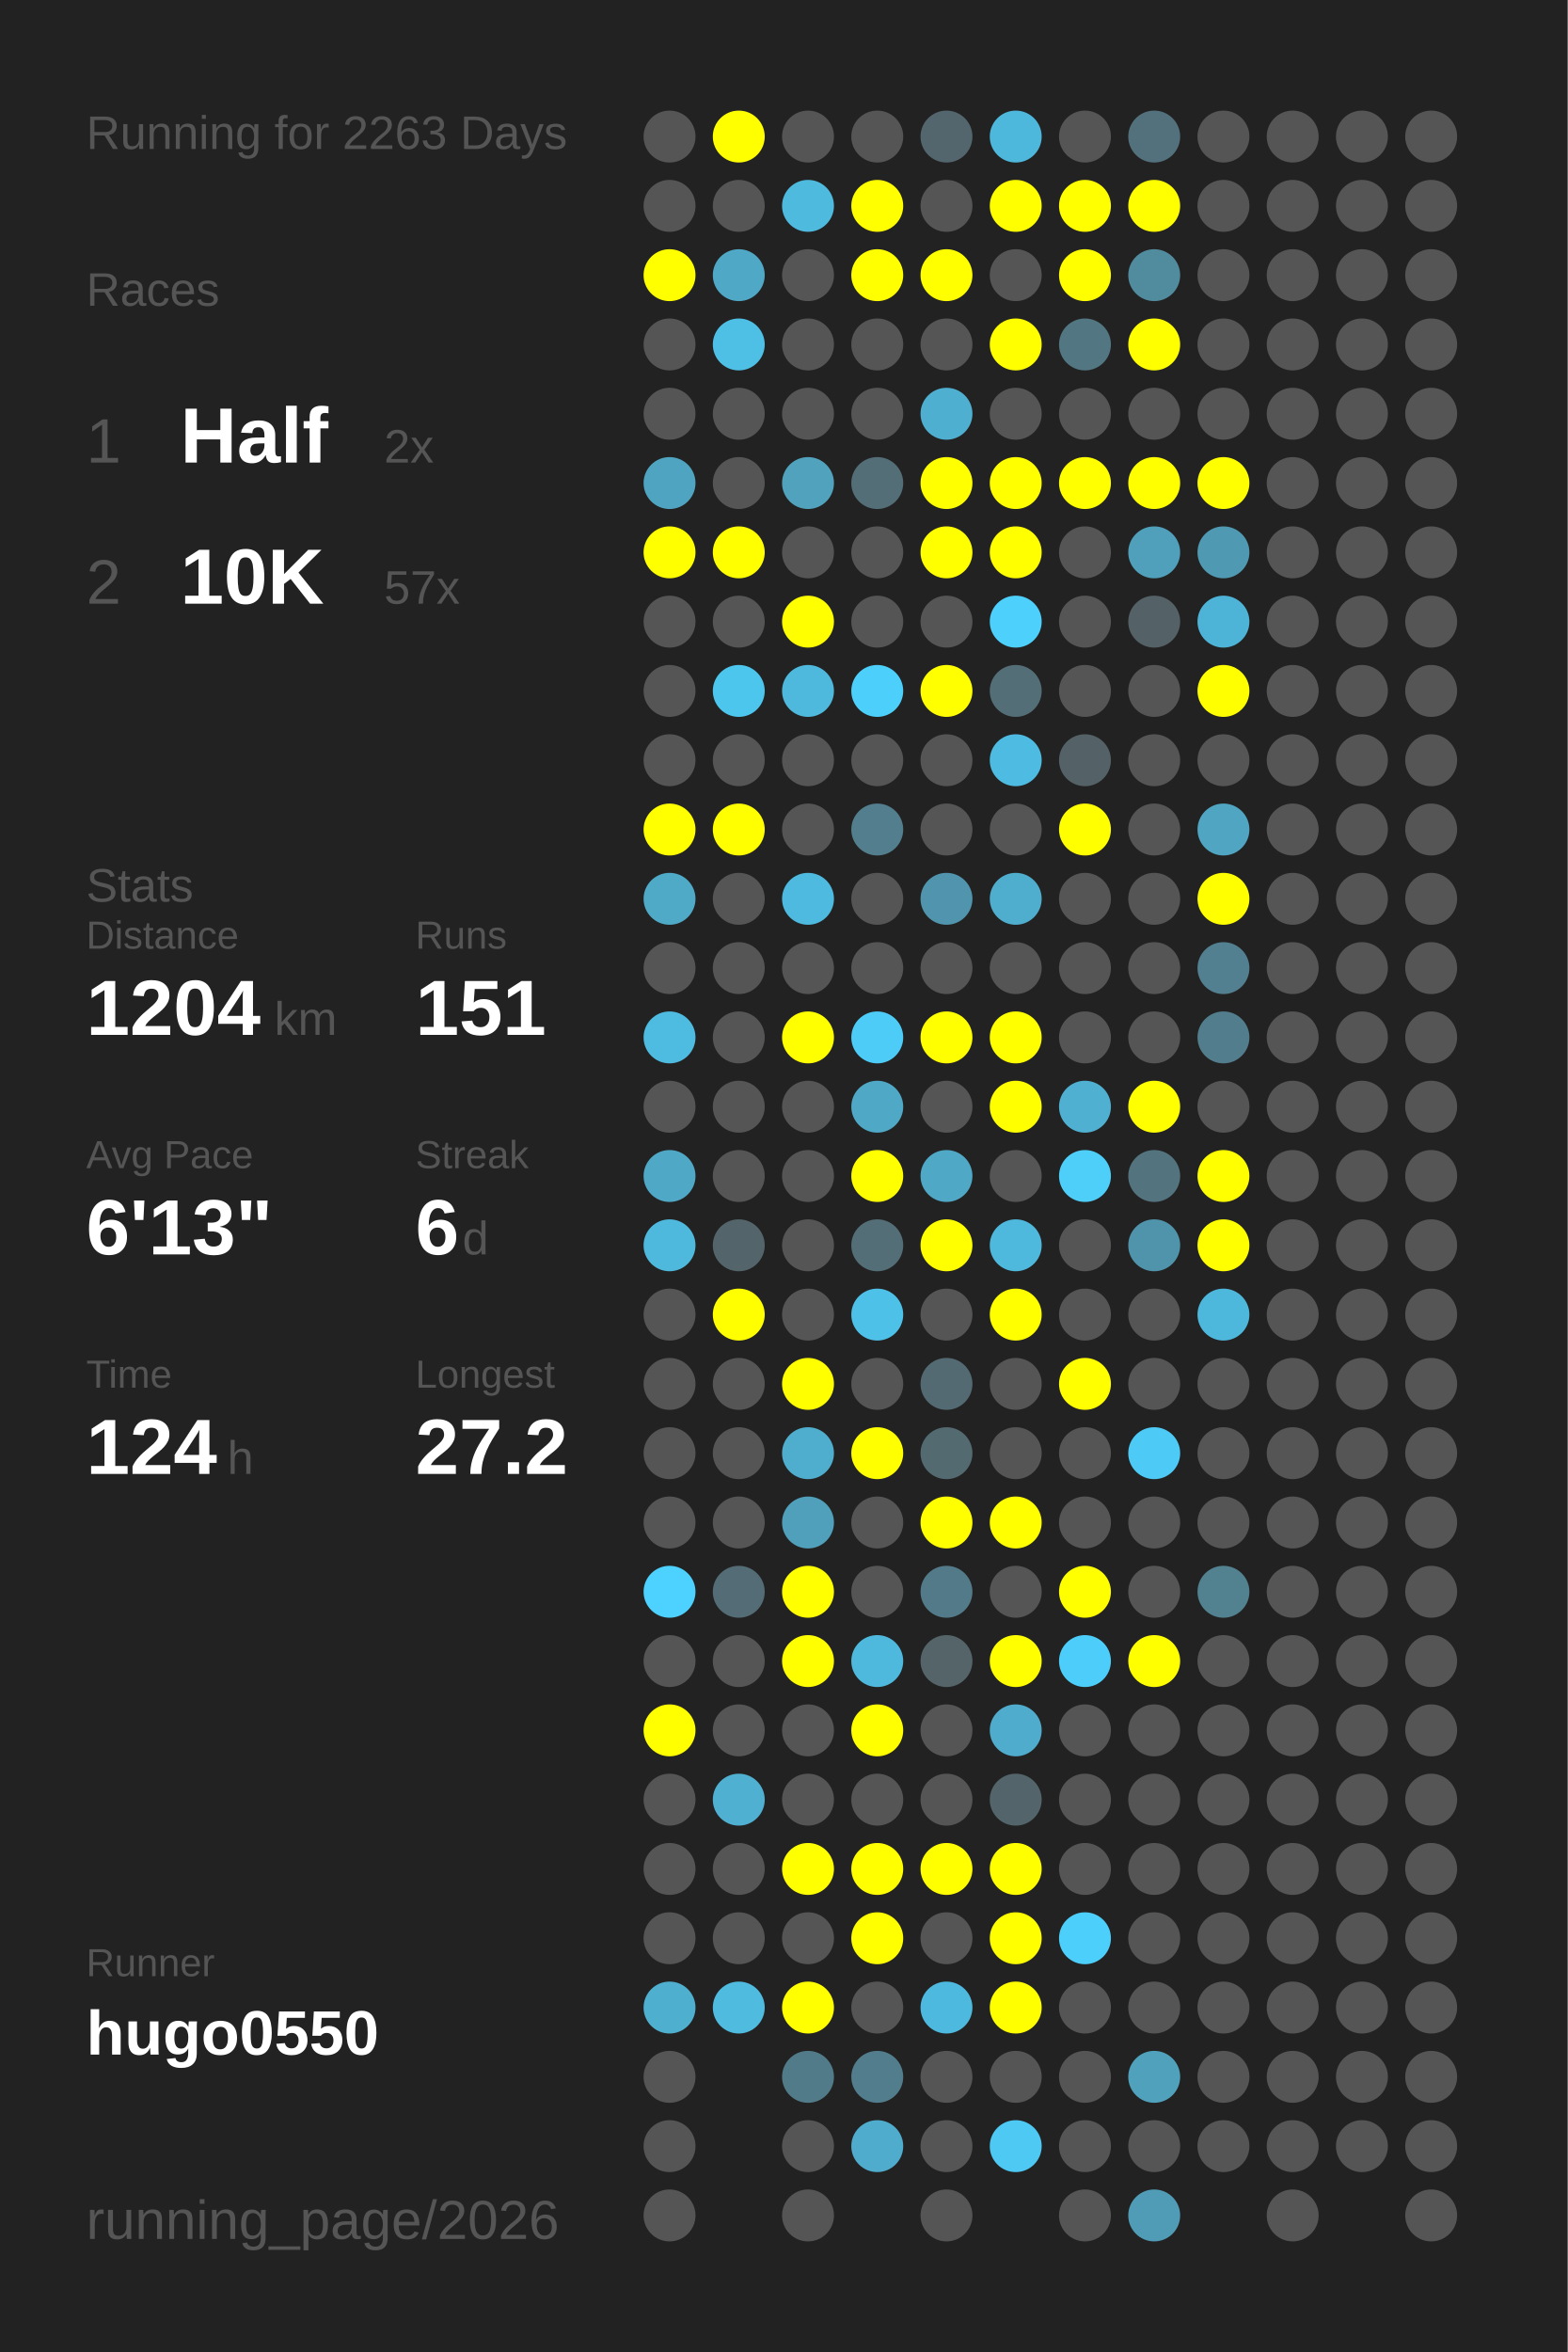
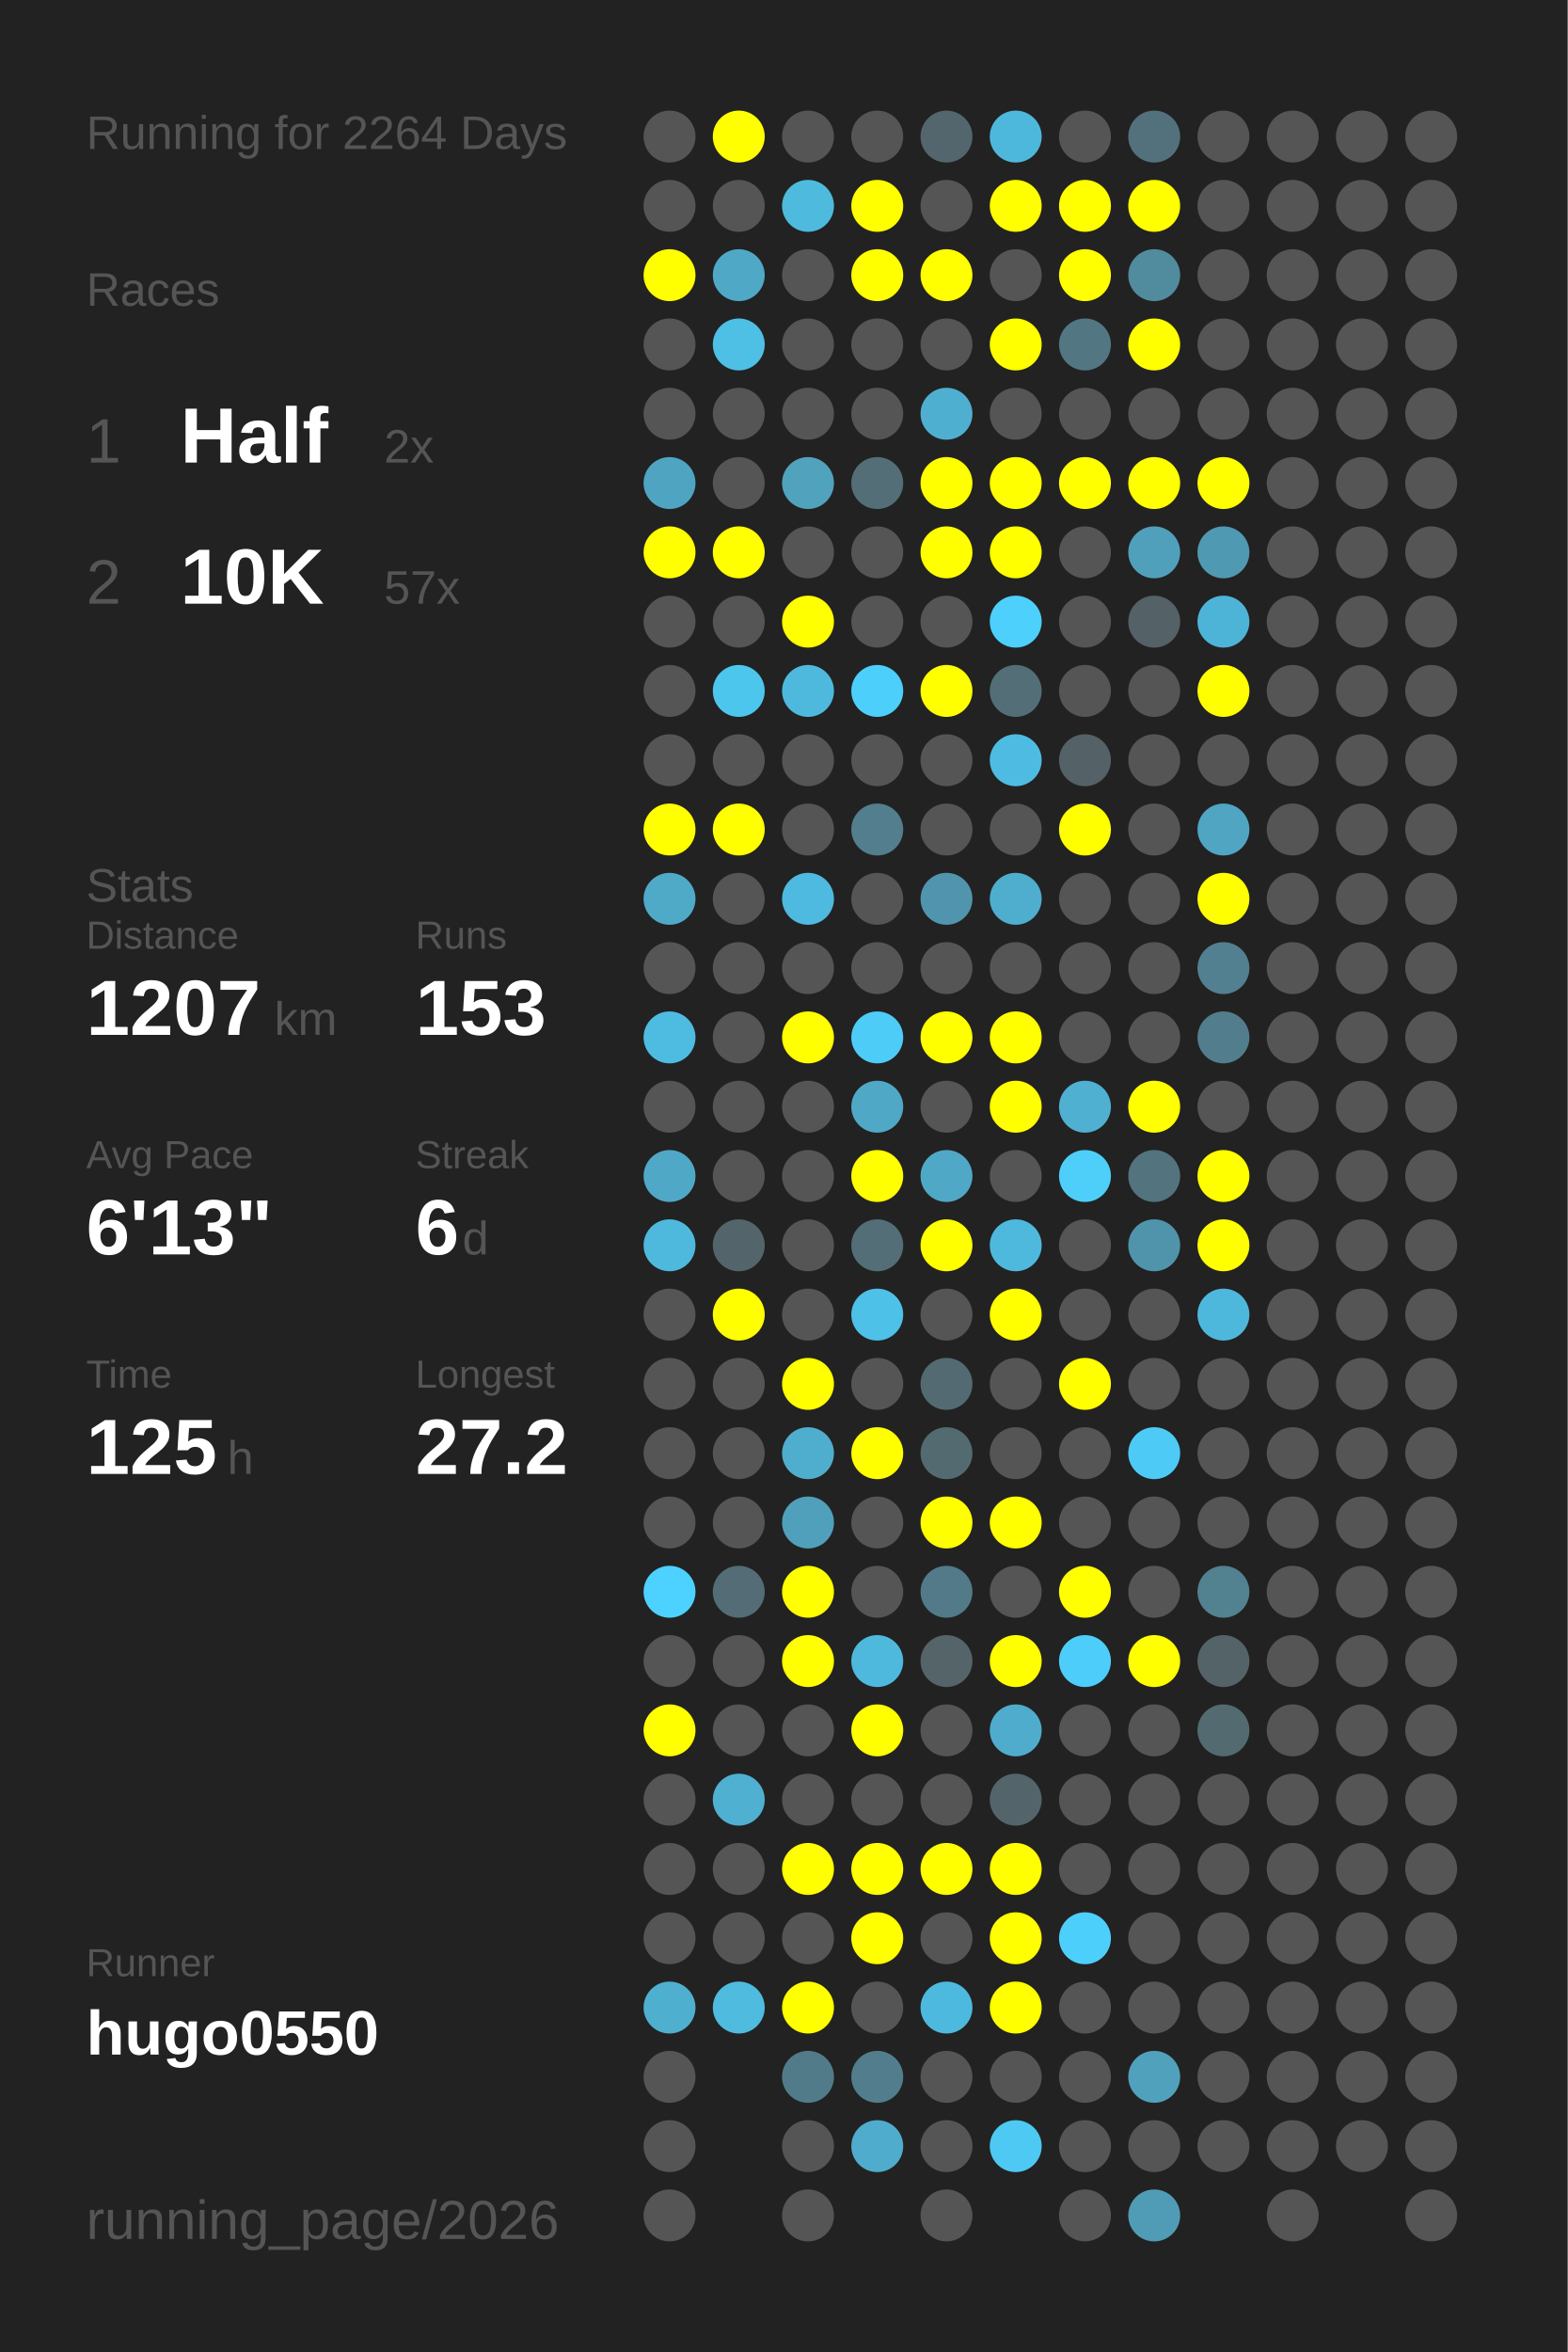
<svg xmlns="http://www.w3.org/2000/svg" baseProfile="full" height="300mm" version="1.1" viewBox="0,0,200,300" width="200mm">
  <defs />
  <rect fill="#222222" height="300" width="200" x="0" y="0" />
-   <text fill="#555555" style="font-size:6px; font-family:Arial;" x="11" y="19">Running for 2263 Days</text>
+   <text fill="#555555" style="font-size:6px; font-family:Arial;" x="11" y="19">Running for 2264 Days</text>
  <text fill="#555555" style="font-size:6px; font-family:Arial;" x="11" y="39">Races</text>
  <text fill="#555555" style="font-size:8px; font-family:Arial;" x="11" y="59">1</text>
  <text fill="#FFFFFF" style="font-size:10px; font-family:Arial; font-weight:bold;" x="23" y="59">Half</text>
  <text fill="#555555" style="font-size:6px; font-family:Arial;" x="49" y="59">2x</text>
  <text fill="#555555" style="font-size:8px; font-family:Arial;" x="11" y="77">2</text>
  <text fill="#FFFFFF" style="font-size:10px; font-family:Arial; font-weight:bold;" x="23" y="77">10K</text>
  <text fill="#555555" style="font-size:6px; font-family:Arial;" x="49" y="77">57x</text>
  <text fill="#555555" style="font-size:6px; font-family:Arial;" x="11" y="115">Stats</text>
  <text fill="#555555" style="font-size:5px; font-family:Arial;" x="11" y="121">Distance</text>
-   <text fill="#FFFFFF" style="font-size:10px; font-family:Arial; font-weight:bold;" x="11" y="132">1204</text>
+   <text fill="#FFFFFF" style="font-size:10px; font-family:Arial; font-weight:bold;" x="11" y="132">1207</text>
  <text fill="#555555" style="font-size:6px; font-family:Arial;" x="35" y="132">km</text>
  <text fill="#555555" style="font-size:5px; font-family:Arial;" x="53" y="121">Runs</text>
-   <text fill="#FFFFFF" style="font-size:10px; font-family:Arial; font-weight:bold;" x="53" y="132">151</text>
+   <text fill="#FFFFFF" style="font-size:10px; font-family:Arial; font-weight:bold;" x="53" y="132">153</text>
  <text fill="#555555" style="font-size:5px; font-family:Arial;" x="11" y="149">Avg Pace</text>
  <text fill="#FFFFFF" style="font-size:10px; font-family:Arial; font-weight:bold;" x="11" y="160">6'13"</text>
  <text fill="#555555" style="font-size:5px; font-family:Arial;" x="53" y="149">Streak</text>
  <text fill="#FFFFFF" style="font-size:10px; font-family:Arial; font-weight:bold;" x="53" y="160">6</text>
  <text fill="#555555" style="font-size:6px; font-family:Arial;" x="59" y="160">d</text>
  <text fill="#555555" style="font-size:5px; font-family:Arial;" x="11" y="177">Time</text>
-   <text fill="#FFFFFF" style="font-size:10px; font-family:Arial; font-weight:bold;" x="11" y="188">124</text>
+   <text fill="#FFFFFF" style="font-size:10px; font-family:Arial; font-weight:bold;" x="11" y="188">125</text>
  <text fill="#555555" style="font-size:6px; font-family:Arial;" x="29" y="188">h</text>
  <text fill="#555555" style="font-size:5px; font-family:Arial;" x="53" y="177">Longest</text>
  <text fill="#FFFFFF" style="font-size:10px; font-family:Arial; font-weight:bold;" x="53" y="188">27.2</text>
  <text fill="#555555" style="font-size:5px; font-family:Arial;" x="11" y="252.065">Runner</text>
  <text fill="#FFFFFF" style="font-size:8px; font-family:Arial; font-weight:bold;" x="11" y="262.065">hugo0550</text>
  <text fill="#555555" style="font-size:7px; font-family:Arial;" x="11" y="285.581">running_page/2026</text>
  <circle cx="85.417" cy="17.419" fill="#555555" r="3.312" />
  <circle cx="85.417" cy="26.258" fill="#555555" r="3.312" />
  <circle cx="85.417" cy="35.097" fill="#FFFF00" r="3.312" />
  <circle cx="85.417" cy="43.935" fill="#555555" r="3.312" />
  <circle cx="85.417" cy="52.774" fill="#555555" r="3.312" />
  <circle cx="85.417" cy="61.613" fill="#4fa5c1" r="3.312" />
  <circle cx="85.417" cy="70.452" fill="#FFFF00" r="3.312" />
  <circle cx="85.417" cy="79.29" fill="#555555" r="3.312" />
  <circle cx="85.417" cy="88.129" fill="#555555" r="3.312" />
  <circle cx="85.417" cy="96.968" fill="#555555" r="3.312" />
  <circle cx="85.417" cy="105.806" fill="#FFFF00" r="3.312" />
  <circle cx="85.417" cy="114.645" fill="#4faac8" r="3.312" />
  <circle cx="85.417" cy="123.484" fill="#555555" r="3.312" />
  <circle cx="85.417" cy="132.323" fill="#4ebce1" r="3.312" />
  <circle cx="85.417" cy="141.161" fill="#555555" r="3.312" />
  <circle cx="85.417" cy="150" fill="#4fa8c6" r="3.312" />
  <circle cx="85.417" cy="158.839" fill="#4eb9dd" r="3.312" />
  <circle cx="85.417" cy="167.677" fill="#555555" r="3.312" />
  <circle cx="85.417" cy="176.516" fill="#555555" r="3.312" />
  <circle cx="85.417" cy="185.355" fill="#555555" r="3.312" />
  <circle cx="85.417" cy="194.194" fill="#555555" r="3.312" />
  <circle cx="85.417" cy="203.032" fill="#4dd1fe" r="3.312" />
  <circle cx="85.417" cy="211.871" fill="#555555" r="3.312" />
  <circle cx="85.417" cy="220.71" fill="#FFFF00" r="3.312" />
  <circle cx="85.417" cy="229.548" fill="#555555" r="3.312" />
  <circle cx="85.417" cy="238.387" fill="#555555" r="3.312" />
  <circle cx="85.417" cy="247.226" fill="#555555" r="3.312" />
  <circle cx="85.417" cy="256.065" fill="#4fafcf" r="3.312" />
  <circle cx="85.417" cy="264.903" fill="#555555" r="3.312" />
  <circle cx="85.417" cy="273.742" fill="#555555" r="3.312" />
  <circle cx="85.417" cy="282.581" fill="#555555" r="3.312" />
  <circle cx="94.25" cy="17.419" fill="#FFFF00" r="3.312" />
  <circle cx="94.25" cy="26.258" fill="#555555" r="3.312" />
  <circle cx="94.25" cy="35.097" fill="#4fa8c6" r="3.312" />
  <circle cx="94.25" cy="43.935" fill="#4ebfe5" r="3.312" />
  <circle cx="94.25" cy="52.774" fill="#555555" r="3.312" />
  <circle cx="94.25" cy="61.613" fill="#555555" r="3.312" />
  <circle cx="94.25" cy="70.452" fill="#FFFF00" r="3.312" />
  <circle cx="94.25" cy="79.29" fill="#555555" r="3.312" />
  <circle cx="94.25" cy="88.129" fill="#4dc6ee" r="3.312" />
  <circle cx="94.25" cy="96.968" fill="#555555" r="3.312" />
  <circle cx="94.25" cy="105.806" fill="#FFFF00" r="3.312" />
  <circle cx="94.25" cy="114.645" fill="#555555" r="3.312" />
  <circle cx="94.25" cy="123.484" fill="#555555" r="3.312" />
  <circle cx="94.25" cy="132.323" fill="#555555" r="3.312" />
  <circle cx="94.25" cy="141.161" fill="#555555" r="3.312" />
  <circle cx="94.25" cy="150" fill="#555555" r="3.312" />
  <circle cx="94.25" cy="158.839" fill="#53656b" r="3.312" />
  <circle cx="94.25" cy="167.677" fill="#FFFF00" r="3.312" />
  <circle cx="94.25" cy="176.516" fill="#555555" r="3.312" />
  <circle cx="94.25" cy="185.355" fill="#555555" r="3.312" />
  <circle cx="94.25" cy="194.194" fill="#555555" r="3.312" />
  <circle cx="94.25" cy="203.032" fill="#536c75" r="3.312" />
  <circle cx="94.25" cy="211.871" fill="#555555" r="3.312" />
  <circle cx="94.25" cy="220.71" fill="#555555" r="3.312" />
  <circle cx="94.25" cy="229.548" fill="#4fb0d1" r="3.312" />
  <circle cx="94.25" cy="238.387" fill="#555555" r="3.312" />
  <circle cx="94.25" cy="247.226" fill="#555555" r="3.312" />
  <circle cx="94.25" cy="256.065" fill="#4ebbdf" r="3.312" />
  <circle cx="103.083" cy="17.419" fill="#555555" r="3.312" />
  <circle cx="103.083" cy="26.258" fill="#4ebade" r="3.312" />
  <circle cx="103.083" cy="35.097" fill="#555555" r="3.312" />
  <circle cx="103.083" cy="43.935" fill="#555555" r="3.312" />
  <circle cx="103.083" cy="52.774" fill="#555555" r="3.312" />
  <circle cx="103.083" cy="61.613" fill="#50a2bd" r="3.312" />
  <circle cx="103.083" cy="70.452" fill="#555555" r="3.312" />
  <circle cx="103.083" cy="79.29" fill="#FFFF00" r="3.312" />
  <circle cx="103.083" cy="88.129" fill="#4eb9dd" r="3.312" />
  <circle cx="103.083" cy="96.968" fill="#555555" r="3.312" />
  <circle cx="103.083" cy="105.806" fill="#555555" r="3.312" />
  <circle cx="103.083" cy="114.645" fill="#4ebadf" r="3.312" />
  <circle cx="103.083" cy="123.484" fill="#555555" r="3.312" />
  <circle cx="103.083" cy="132.323" fill="#FFFF00" r="3.312" />
  <circle cx="103.083" cy="141.161" fill="#555555" r="3.312" />
  <circle cx="103.083" cy="150" fill="#555555" r="3.312" />
  <circle cx="103.083" cy="158.839" fill="#555555" r="3.312" />
  <circle cx="103.083" cy="167.677" fill="#555555" r="3.312" />
  <circle cx="103.083" cy="176.516" fill="#FFFF00" r="3.312" />
  <circle cx="103.083" cy="185.355" fill="#4faece" r="3.312" />
  <circle cx="103.083" cy="194.194" fill="#50a0bb" r="3.312" />
  <circle cx="103.083" cy="203.032" fill="#FFFF00" r="3.312" />
  <circle cx="103.083" cy="211.871" fill="#FFFF00" r="3.312" />
  <circle cx="103.083" cy="220.71" fill="#555555" r="3.312" />
  <circle cx="103.083" cy="229.548" fill="#555555" r="3.312" />
  <circle cx="103.083" cy="238.387" fill="#FFFF00" r="3.312" />
  <circle cx="103.083" cy="247.226" fill="#555555" r="3.312" />
  <circle cx="103.083" cy="256.065" fill="#FFFF00" r="3.312" />
  <circle cx="103.083" cy="264.903" fill="#527b89" r="3.312" />
  <circle cx="103.083" cy="273.742" fill="#555555" r="3.312" />
  <circle cx="103.083" cy="282.581" fill="#555555" r="3.312" />
  <circle cx="111.917" cy="17.419" fill="#555555" r="3.312" />
  <circle cx="111.917" cy="26.258" fill="#FFFF00" r="3.312" />
  <circle cx="111.917" cy="35.097" fill="#FFFF00" r="3.312" />
  <circle cx="111.917" cy="43.935" fill="#555555" r="3.312" />
  <circle cx="111.917" cy="52.774" fill="#555555" r="3.312" />
  <circle cx="111.917" cy="61.613" fill="#536e77" r="3.312" />
  <circle cx="111.917" cy="70.452" fill="#555555" r="3.312" />
  <circle cx="111.917" cy="79.29" fill="#555555" r="3.312" />
  <circle cx="111.917" cy="88.129" fill="#4dcffb" r="3.312" />
  <circle cx="111.917" cy="96.968" fill="#555555" r="3.312" />
  <circle cx="111.917" cy="105.806" fill="#527e8d" r="3.312" />
  <circle cx="111.917" cy="114.645" fill="#555555" r="3.312" />
  <circle cx="111.917" cy="123.484" fill="#555555" r="3.312" />
  <circle cx="111.917" cy="132.323" fill="#4dccf7" r="3.312" />
  <circle cx="111.917" cy="141.161" fill="#4fa8c6" r="3.312" />
  <circle cx="111.917" cy="150" fill="#FFFF00" r="3.312" />
  <circle cx="111.917" cy="158.839" fill="#536e77" r="3.312" />
  <circle cx="111.917" cy="167.677" fill="#4ec1e8" r="3.312" />
  <circle cx="111.917" cy="176.516" fill="#555555" r="3.312" />
  <circle cx="111.917" cy="185.355" fill="#FFFF00" r="3.312" />
  <circle cx="111.917" cy="194.194" fill="#555555" r="3.312" />
  <circle cx="111.917" cy="203.032" fill="#555555" r="3.312" />
  <circle cx="111.917" cy="211.871" fill="#4eb9dd" r="3.312" />
  <circle cx="111.917" cy="220.71" fill="#FFFF00" r="3.312" />
  <circle cx="111.917" cy="229.548" fill="#555555" r="3.312" />
  <circle cx="111.917" cy="238.387" fill="#FFFF00" r="3.312" />
  <circle cx="111.917" cy="247.226" fill="#FFFF00" r="3.312" />
  <circle cx="111.917" cy="256.065" fill="#555555" r="3.312" />
  <circle cx="111.917" cy="264.903" fill="#527d8c" r="3.312" />
  <circle cx="111.917" cy="273.742" fill="#4faccc" r="3.312" />
  <circle cx="120.75" cy="17.419" fill="#53666d" r="3.312" />
  <circle cx="120.75" cy="26.258" fill="#555555" r="3.312" />
  <circle cx="120.75" cy="35.097" fill="#FFFF00" r="3.312" />
  <circle cx="120.75" cy="43.935" fill="#555555" r="3.312" />
  <circle cx="120.75" cy="52.774" fill="#4fafd0" r="3.312" />
  <circle cx="120.75" cy="61.613" fill="#FFFF00" r="3.312" />
  <circle cx="120.75" cy="70.452" fill="#FFFF00" r="3.312" />
  <circle cx="120.75" cy="79.29" fill="#555555" r="3.312" />
  <circle cx="120.75" cy="88.129" fill="#FFFF00" r="3.312" />
  <circle cx="120.75" cy="96.968" fill="#555555" r="3.312" />
  <circle cx="120.75" cy="105.806" fill="#555555" r="3.312" />
  <circle cx="120.75" cy="114.645" fill="#5095ad" r="3.312" />
  <circle cx="120.75" cy="123.484" fill="#555555" r="3.312" />
  <circle cx="120.75" cy="132.323" fill="#FFFF00" r="3.312" />
  <circle cx="120.75" cy="141.161" fill="#555555" r="3.312" />
  <circle cx="120.75" cy="150" fill="#4fa8c6" r="3.312" />
  <circle cx="120.75" cy="158.839" fill="#FFFF00" r="3.312" />
  <circle cx="120.75" cy="167.677" fill="#555555" r="3.312" />
  <circle cx="120.75" cy="176.516" fill="#536a72" r="3.312" />
  <circle cx="120.75" cy="185.355" fill="#536a71" r="3.312" />
  <circle cx="120.75" cy="194.194" fill="#FFFF00" r="3.312" />
  <circle cx="120.75" cy="203.032" fill="#527a88" r="3.312" />
  <circle cx="120.75" cy="211.871" fill="#546469" r="3.312" />
  <circle cx="120.75" cy="220.71" fill="#555555" r="3.312" />
  <circle cx="120.75" cy="229.548" fill="#555555" r="3.312" />
  <circle cx="120.75" cy="238.387" fill="#FFFF00" r="3.312" />
  <circle cx="120.75" cy="247.226" fill="#555555" r="3.312" />
  <circle cx="120.75" cy="256.065" fill="#4eb9de" r="3.312" />
  <circle cx="120.75" cy="264.903" fill="#555555" r="3.312" />
  <circle cx="120.75" cy="273.742" fill="#555555" r="3.312" />
  <circle cx="120.75" cy="282.581" fill="#555555" r="3.312" />
  <circle cx="129.583" cy="17.419" fill="#4eb8dc" r="3.312" />
  <circle cx="129.583" cy="26.258" fill="#FFFF00" r="3.312" />
  <circle cx="129.583" cy="35.097" fill="#555555" r="3.312" />
  <circle cx="129.583" cy="43.935" fill="#FFFF00" r="3.312" />
  <circle cx="129.583" cy="52.774" fill="#555555" r="3.312" />
  <circle cx="129.583" cy="61.613" fill="#FFFF00" r="3.312" />
  <circle cx="129.583" cy="70.452" fill="#FFFF00" r="3.312" />
  <circle cx="129.583" cy="79.29" fill="#4dd0fc" r="3.312" />
  <circle cx="129.583" cy="88.129" fill="#536e77" r="3.312" />
  <circle cx="129.583" cy="96.968" fill="#4ebce2" r="3.312" />
  <circle cx="129.583" cy="105.806" fill="#555555" r="3.312" />
  <circle cx="129.583" cy="114.645" fill="#4fadcd" r="3.312" />
  <circle cx="129.583" cy="123.484" fill="#555555" r="3.312" />
  <circle cx="129.583" cy="132.323" fill="#FFFF00" r="3.312" />
  <circle cx="129.583" cy="141.161" fill="#FFFF00" r="3.312" />
  <circle cx="129.583" cy="150" fill="#555555" r="3.312" />
  <circle cx="129.583" cy="158.839" fill="#4eb9dd" r="3.312" />
  <circle cx="129.583" cy="167.677" fill="#FFFF00" r="3.312" />
  <circle cx="129.583" cy="176.516" fill="#555555" r="3.312" />
  <circle cx="129.583" cy="185.355" fill="#555555" r="3.312" />
  <circle cx="129.583" cy="194.194" fill="#FFFF00" r="3.312" />
  <circle cx="129.583" cy="203.032" fill="#555555" r="3.312" />
  <circle cx="129.583" cy="211.871" fill="#FFFF00" r="3.312" />
  <circle cx="129.583" cy="220.71" fill="#4faccc" r="3.312" />
  <circle cx="129.583" cy="229.548" fill="#53656b" r="3.312" />
  <circle cx="129.583" cy="238.387" fill="#FFFF00" r="3.312" />
  <circle cx="129.583" cy="247.226" fill="#FFFF00" r="3.312" />
  <circle cx="129.583" cy="256.065" fill="#FFFF00" r="3.312" />
  <circle cx="129.583" cy="264.903" fill="#555555" r="3.312" />
  <circle cx="129.583" cy="273.742" fill="#4dc9f3" r="3.312" />
  <circle cx="138.417" cy="17.419" fill="#555555" r="3.312" />
  <circle cx="138.417" cy="26.258" fill="#FFFF00" r="3.312" />
  <circle cx="138.417" cy="35.097" fill="#FFFF00" r="3.312" />
  <circle cx="138.417" cy="43.935" fill="#527682" r="3.312" />
  <circle cx="138.417" cy="52.774" fill="#555555" r="3.312" />
  <circle cx="138.417" cy="61.613" fill="#FFFF00" r="3.312" />
  <circle cx="138.417" cy="70.452" fill="#555555" r="3.312" />
  <circle cx="138.417" cy="79.29" fill="#555555" r="3.312" />
  <circle cx="138.417" cy="88.129" fill="#555555" r="3.312" />
  <circle cx="138.417" cy="96.968" fill="#546166" r="3.312" />
  <circle cx="138.417" cy="105.806" fill="#FFFF00" r="3.312" />
  <circle cx="138.417" cy="114.645" fill="#555555" r="3.312" />
  <circle cx="138.417" cy="123.484" fill="#555555" r="3.312" />
  <circle cx="138.417" cy="132.323" fill="#555555" r="3.312" />
  <circle cx="138.417" cy="141.161" fill="#4fb0d1" r="3.312" />
  <circle cx="138.417" cy="150" fill="#4dcffa" r="3.312" />
  <circle cx="138.417" cy="158.839" fill="#555555" r="3.312" />
  <circle cx="138.417" cy="167.677" fill="#555555" r="3.312" />
  <circle cx="138.417" cy="176.516" fill="#FFFF00" r="3.312" />
  <circle cx="138.417" cy="185.355" fill="#555555" r="3.312" />
  <circle cx="138.417" cy="194.194" fill="#555555" r="3.312" />
  <circle cx="138.417" cy="203.032" fill="#FFFF00" r="3.312" />
  <circle cx="138.417" cy="211.871" fill="#4dcefa" r="3.312" />
  <circle cx="138.417" cy="220.71" fill="#555555" r="3.312" />
  <circle cx="138.417" cy="229.548" fill="#555555" r="3.312" />
  <circle cx="138.417" cy="238.387" fill="#555555" r="3.312" />
  <circle cx="138.417" cy="247.226" fill="#4dcffb" r="3.312" />
  <circle cx="138.417" cy="256.065" fill="#555555" r="3.312" />
  <circle cx="138.417" cy="264.903" fill="#555555" r="3.312" />
  <circle cx="138.417" cy="273.742" fill="#555555" r="3.312" />
  <circle cx="138.417" cy="282.581" fill="#555555" r="3.312" />
  <circle cx="147.25" cy="17.419" fill="#53717c" r="3.312" />
  <circle cx="147.25" cy="26.258" fill="#FFFF00" r="3.312" />
  <circle cx="147.25" cy="35.097" fill="#518b9e" r="3.312" />
  <circle cx="147.25" cy="43.935" fill="#FFFF00" r="3.312" />
  <circle cx="147.25" cy="52.774" fill="#555555" r="3.312" />
  <circle cx="147.25" cy="61.613" fill="#FFFF00" r="3.312" />
  <circle cx="147.25" cy="70.452" fill="#50a0bb" r="3.312" />
  <circle cx="147.25" cy="79.29" fill="#546166" r="3.312" />
  <circle cx="147.25" cy="88.129" fill="#555555" r="3.312" />
  <circle cx="147.25" cy="96.968" fill="#555555" r="3.312" />
  <circle cx="147.25" cy="105.806" fill="#555555" r="3.312" />
  <circle cx="147.25" cy="114.645" fill="#555555" r="3.312" />
  <circle cx="147.25" cy="123.484" fill="#555555" r="3.312" />
  <circle cx="147.25" cy="132.323" fill="#555555" r="3.312" />
  <circle cx="147.25" cy="141.161" fill="#FFFF00" r="3.312" />
  <circle cx="147.25" cy="150" fill="#53737e" r="3.312" />
  <circle cx="147.25" cy="158.839" fill="#5094ac" r="3.312" />
  <circle cx="147.25" cy="167.677" fill="#555555" r="3.312" />
  <circle cx="147.25" cy="176.516" fill="#555555" r="3.312" />
  <circle cx="147.25" cy="185.355" fill="#4dcbf6" r="3.312" />
  <circle cx="147.25" cy="194.194" fill="#555555" r="3.312" />
  <circle cx="147.25" cy="203.032" fill="#555555" r="3.312" />
  <circle cx="147.25" cy="211.871" fill="#FFFF00" r="3.312" />
  <circle cx="147.25" cy="220.71" fill="#555555" r="3.312" />
  <circle cx="147.25" cy="229.548" fill="#555555" r="3.312" />
  <circle cx="147.25" cy="238.387" fill="#555555" r="3.312" />
  <circle cx="147.25" cy="247.226" fill="#555555" r="3.312" />
  <circle cx="147.25" cy="256.065" fill="#555555" r="3.312" />
  <circle cx="147.25" cy="264.903" fill="#50a1bc" r="3.312" />
  <circle cx="147.25" cy="273.742" fill="#555555" r="3.312" />
  <circle cx="147.25" cy="282.581" fill="#509cb6" r="3.312" />
  <circle cx="156.083" cy="17.419" fill="#555555" r="3.312" />
  <circle cx="156.083" cy="26.258" fill="#555555" r="3.312" />
  <circle cx="156.083" cy="35.097" fill="#555555" r="3.312" />
  <circle cx="156.083" cy="43.935" fill="#555555" r="3.312" />
  <circle cx="156.083" cy="52.774" fill="#555555" r="3.312" />
  <circle cx="156.083" cy="61.613" fill="#FFFF00" r="3.312" />
  <circle cx="156.083" cy="70.452" fill="#5099b2" r="3.312" />
  <circle cx="156.083" cy="79.29" fill="#4eb4d7" r="3.312" />
  <circle cx="156.083" cy="88.129" fill="#FFFF00" r="3.312" />
  <circle cx="156.083" cy="96.968" fill="#555555" r="3.312" />
  <circle cx="156.083" cy="105.806" fill="#4fa5c2" r="3.312" />
  <circle cx="156.083" cy="114.645" fill="#FFFF00" r="3.312" />
  <circle cx="156.083" cy="123.484" fill="#528090" r="3.312" />
  <circle cx="156.083" cy="132.323" fill="#527d8c" r="3.312" />
  <circle cx="156.083" cy="141.161" fill="#555555" r="3.312" />
  <circle cx="156.083" cy="150" fill="#FFFF00" r="3.312" />
  <circle cx="156.083" cy="158.839" fill="#FFFF00" r="3.312" />
  <circle cx="156.083" cy="167.677" fill="#4eb8dc" r="3.312" />
  <circle cx="156.083" cy="176.516" fill="#555555" r="3.312" />
  <circle cx="156.083" cy="185.355" fill="#555555" r="3.312" />
  <circle cx="156.083" cy="194.194" fill="#555555" r="3.312" />
  <circle cx="156.083" cy="203.032" fill="#528190" r="3.312" />
-   <circle cx="156.083" cy="211.871" fill="#555555" r="3.312" />
-   <circle cx="156.083" cy="220.71" fill="#555555" r="3.312" />
+   <circle cx="156.083" cy="211.871" fill="#546368" r="3.312" />
+   <circle cx="156.083" cy="220.71" fill="#536a71" r="3.312" />
  <circle cx="156.083" cy="229.548" fill="#555555" r="3.312" />
  <circle cx="156.083" cy="238.387" fill="#555555" r="3.312" />
  <circle cx="156.083" cy="247.226" fill="#555555" r="3.312" />
  <circle cx="156.083" cy="256.065" fill="#555555" r="3.312" />
  <circle cx="156.083" cy="264.903" fill="#555555" r="3.312" />
  <circle cx="156.083" cy="273.742" fill="#555555" r="3.312" />
  <circle cx="164.917" cy="17.419" fill="#555555" r="3.312" />
  <circle cx="164.917" cy="26.258" fill="#555555" r="3.312" />
  <circle cx="164.917" cy="35.097" fill="#555555" r="3.312" />
  <circle cx="164.917" cy="43.935" fill="#555555" r="3.312" />
  <circle cx="164.917" cy="52.774" fill="#555555" r="3.312" />
  <circle cx="164.917" cy="61.613" fill="#555555" r="3.312" />
  <circle cx="164.917" cy="70.452" fill="#555555" r="3.312" />
  <circle cx="164.917" cy="79.29" fill="#555555" r="3.312" />
  <circle cx="164.917" cy="88.129" fill="#555555" r="3.312" />
  <circle cx="164.917" cy="96.968" fill="#555555" r="3.312" />
  <circle cx="164.917" cy="105.806" fill="#555555" r="3.312" />
  <circle cx="164.917" cy="114.645" fill="#555555" r="3.312" />
  <circle cx="164.917" cy="123.484" fill="#555555" r="3.312" />
  <circle cx="164.917" cy="132.323" fill="#555555" r="3.312" />
  <circle cx="164.917" cy="141.161" fill="#555555" r="3.312" />
  <circle cx="164.917" cy="150" fill="#555555" r="3.312" />
  <circle cx="164.917" cy="158.839" fill="#555555" r="3.312" />
  <circle cx="164.917" cy="167.677" fill="#555555" r="3.312" />
  <circle cx="164.917" cy="176.516" fill="#555555" r="3.312" />
  <circle cx="164.917" cy="185.355" fill="#555555" r="3.312" />
  <circle cx="164.917" cy="194.194" fill="#555555" r="3.312" />
  <circle cx="164.917" cy="203.032" fill="#555555" r="3.312" />
  <circle cx="164.917" cy="211.871" fill="#555555" r="3.312" />
  <circle cx="164.917" cy="220.71" fill="#555555" r="3.312" />
  <circle cx="164.917" cy="229.548" fill="#555555" r="3.312" />
  <circle cx="164.917" cy="238.387" fill="#555555" r="3.312" />
  <circle cx="164.917" cy="247.226" fill="#555555" r="3.312" />
  <circle cx="164.917" cy="256.065" fill="#555555" r="3.312" />
  <circle cx="164.917" cy="264.903" fill="#555555" r="3.312" />
  <circle cx="164.917" cy="273.742" fill="#555555" r="3.312" />
  <circle cx="164.917" cy="282.581" fill="#555555" r="3.312" />
  <circle cx="173.75" cy="17.419" fill="#555555" r="3.312" />
  <circle cx="173.75" cy="26.258" fill="#555555" r="3.312" />
  <circle cx="173.75" cy="35.097" fill="#555555" r="3.312" />
  <circle cx="173.75" cy="43.935" fill="#555555" r="3.312" />
  <circle cx="173.75" cy="52.774" fill="#555555" r="3.312" />
  <circle cx="173.75" cy="61.613" fill="#555555" r="3.312" />
  <circle cx="173.75" cy="70.452" fill="#555555" r="3.312" />
  <circle cx="173.75" cy="79.29" fill="#555555" r="3.312" />
  <circle cx="173.75" cy="88.129" fill="#555555" r="3.312" />
  <circle cx="173.75" cy="96.968" fill="#555555" r="3.312" />
  <circle cx="173.75" cy="105.806" fill="#555555" r="3.312" />
  <circle cx="173.75" cy="114.645" fill="#555555" r="3.312" />
  <circle cx="173.75" cy="123.484" fill="#555555" r="3.312" />
  <circle cx="173.75" cy="132.323" fill="#555555" r="3.312" />
  <circle cx="173.75" cy="141.161" fill="#555555" r="3.312" />
  <circle cx="173.75" cy="150" fill="#555555" r="3.312" />
  <circle cx="173.75" cy="158.839" fill="#555555" r="3.312" />
  <circle cx="173.75" cy="167.677" fill="#555555" r="3.312" />
  <circle cx="173.75" cy="176.516" fill="#555555" r="3.312" />
  <circle cx="173.75" cy="185.355" fill="#555555" r="3.312" />
  <circle cx="173.75" cy="194.194" fill="#555555" r="3.312" />
  <circle cx="173.75" cy="203.032" fill="#555555" r="3.312" />
  <circle cx="173.75" cy="211.871" fill="#555555" r="3.312" />
  <circle cx="173.75" cy="220.71" fill="#555555" r="3.312" />
  <circle cx="173.75" cy="229.548" fill="#555555" r="3.312" />
  <circle cx="173.75" cy="238.387" fill="#555555" r="3.312" />
  <circle cx="173.75" cy="247.226" fill="#555555" r="3.312" />
  <circle cx="173.75" cy="256.065" fill="#555555" r="3.312" />
  <circle cx="173.75" cy="264.903" fill="#555555" r="3.312" />
  <circle cx="173.75" cy="273.742" fill="#555555" r="3.312" />
  <circle cx="182.583" cy="17.419" fill="#555555" r="3.312" />
  <circle cx="182.583" cy="26.258" fill="#555555" r="3.312" />
  <circle cx="182.583" cy="35.097" fill="#555555" r="3.312" />
  <circle cx="182.583" cy="43.935" fill="#555555" r="3.312" />
  <circle cx="182.583" cy="52.774" fill="#555555" r="3.312" />
  <circle cx="182.583" cy="61.613" fill="#555555" r="3.312" />
  <circle cx="182.583" cy="70.452" fill="#555555" r="3.312" />
  <circle cx="182.583" cy="79.29" fill="#555555" r="3.312" />
  <circle cx="182.583" cy="88.129" fill="#555555" r="3.312" />
  <circle cx="182.583" cy="96.968" fill="#555555" r="3.312" />
  <circle cx="182.583" cy="105.806" fill="#555555" r="3.312" />
  <circle cx="182.583" cy="114.645" fill="#555555" r="3.312" />
  <circle cx="182.583" cy="123.484" fill="#555555" r="3.312" />
  <circle cx="182.583" cy="132.323" fill="#555555" r="3.312" />
  <circle cx="182.583" cy="141.161" fill="#555555" r="3.312" />
  <circle cx="182.583" cy="150" fill="#555555" r="3.312" />
  <circle cx="182.583" cy="158.839" fill="#555555" r="3.312" />
  <circle cx="182.583" cy="167.677" fill="#555555" r="3.312" />
  <circle cx="182.583" cy="176.516" fill="#555555" r="3.312" />
  <circle cx="182.583" cy="185.355" fill="#555555" r="3.312" />
  <circle cx="182.583" cy="194.194" fill="#555555" r="3.312" />
  <circle cx="182.583" cy="203.032" fill="#555555" r="3.312" />
  <circle cx="182.583" cy="211.871" fill="#555555" r="3.312" />
  <circle cx="182.583" cy="220.71" fill="#555555" r="3.312" />
  <circle cx="182.583" cy="229.548" fill="#555555" r="3.312" />
  <circle cx="182.583" cy="238.387" fill="#555555" r="3.312" />
  <circle cx="182.583" cy="247.226" fill="#555555" r="3.312" />
  <circle cx="182.583" cy="256.065" fill="#555555" r="3.312" />
  <circle cx="182.583" cy="264.903" fill="#555555" r="3.312" />
  <circle cx="182.583" cy="273.742" fill="#555555" r="3.312" />
  <circle cx="182.583" cy="282.581" fill="#555555" r="3.312" />
</svg>
